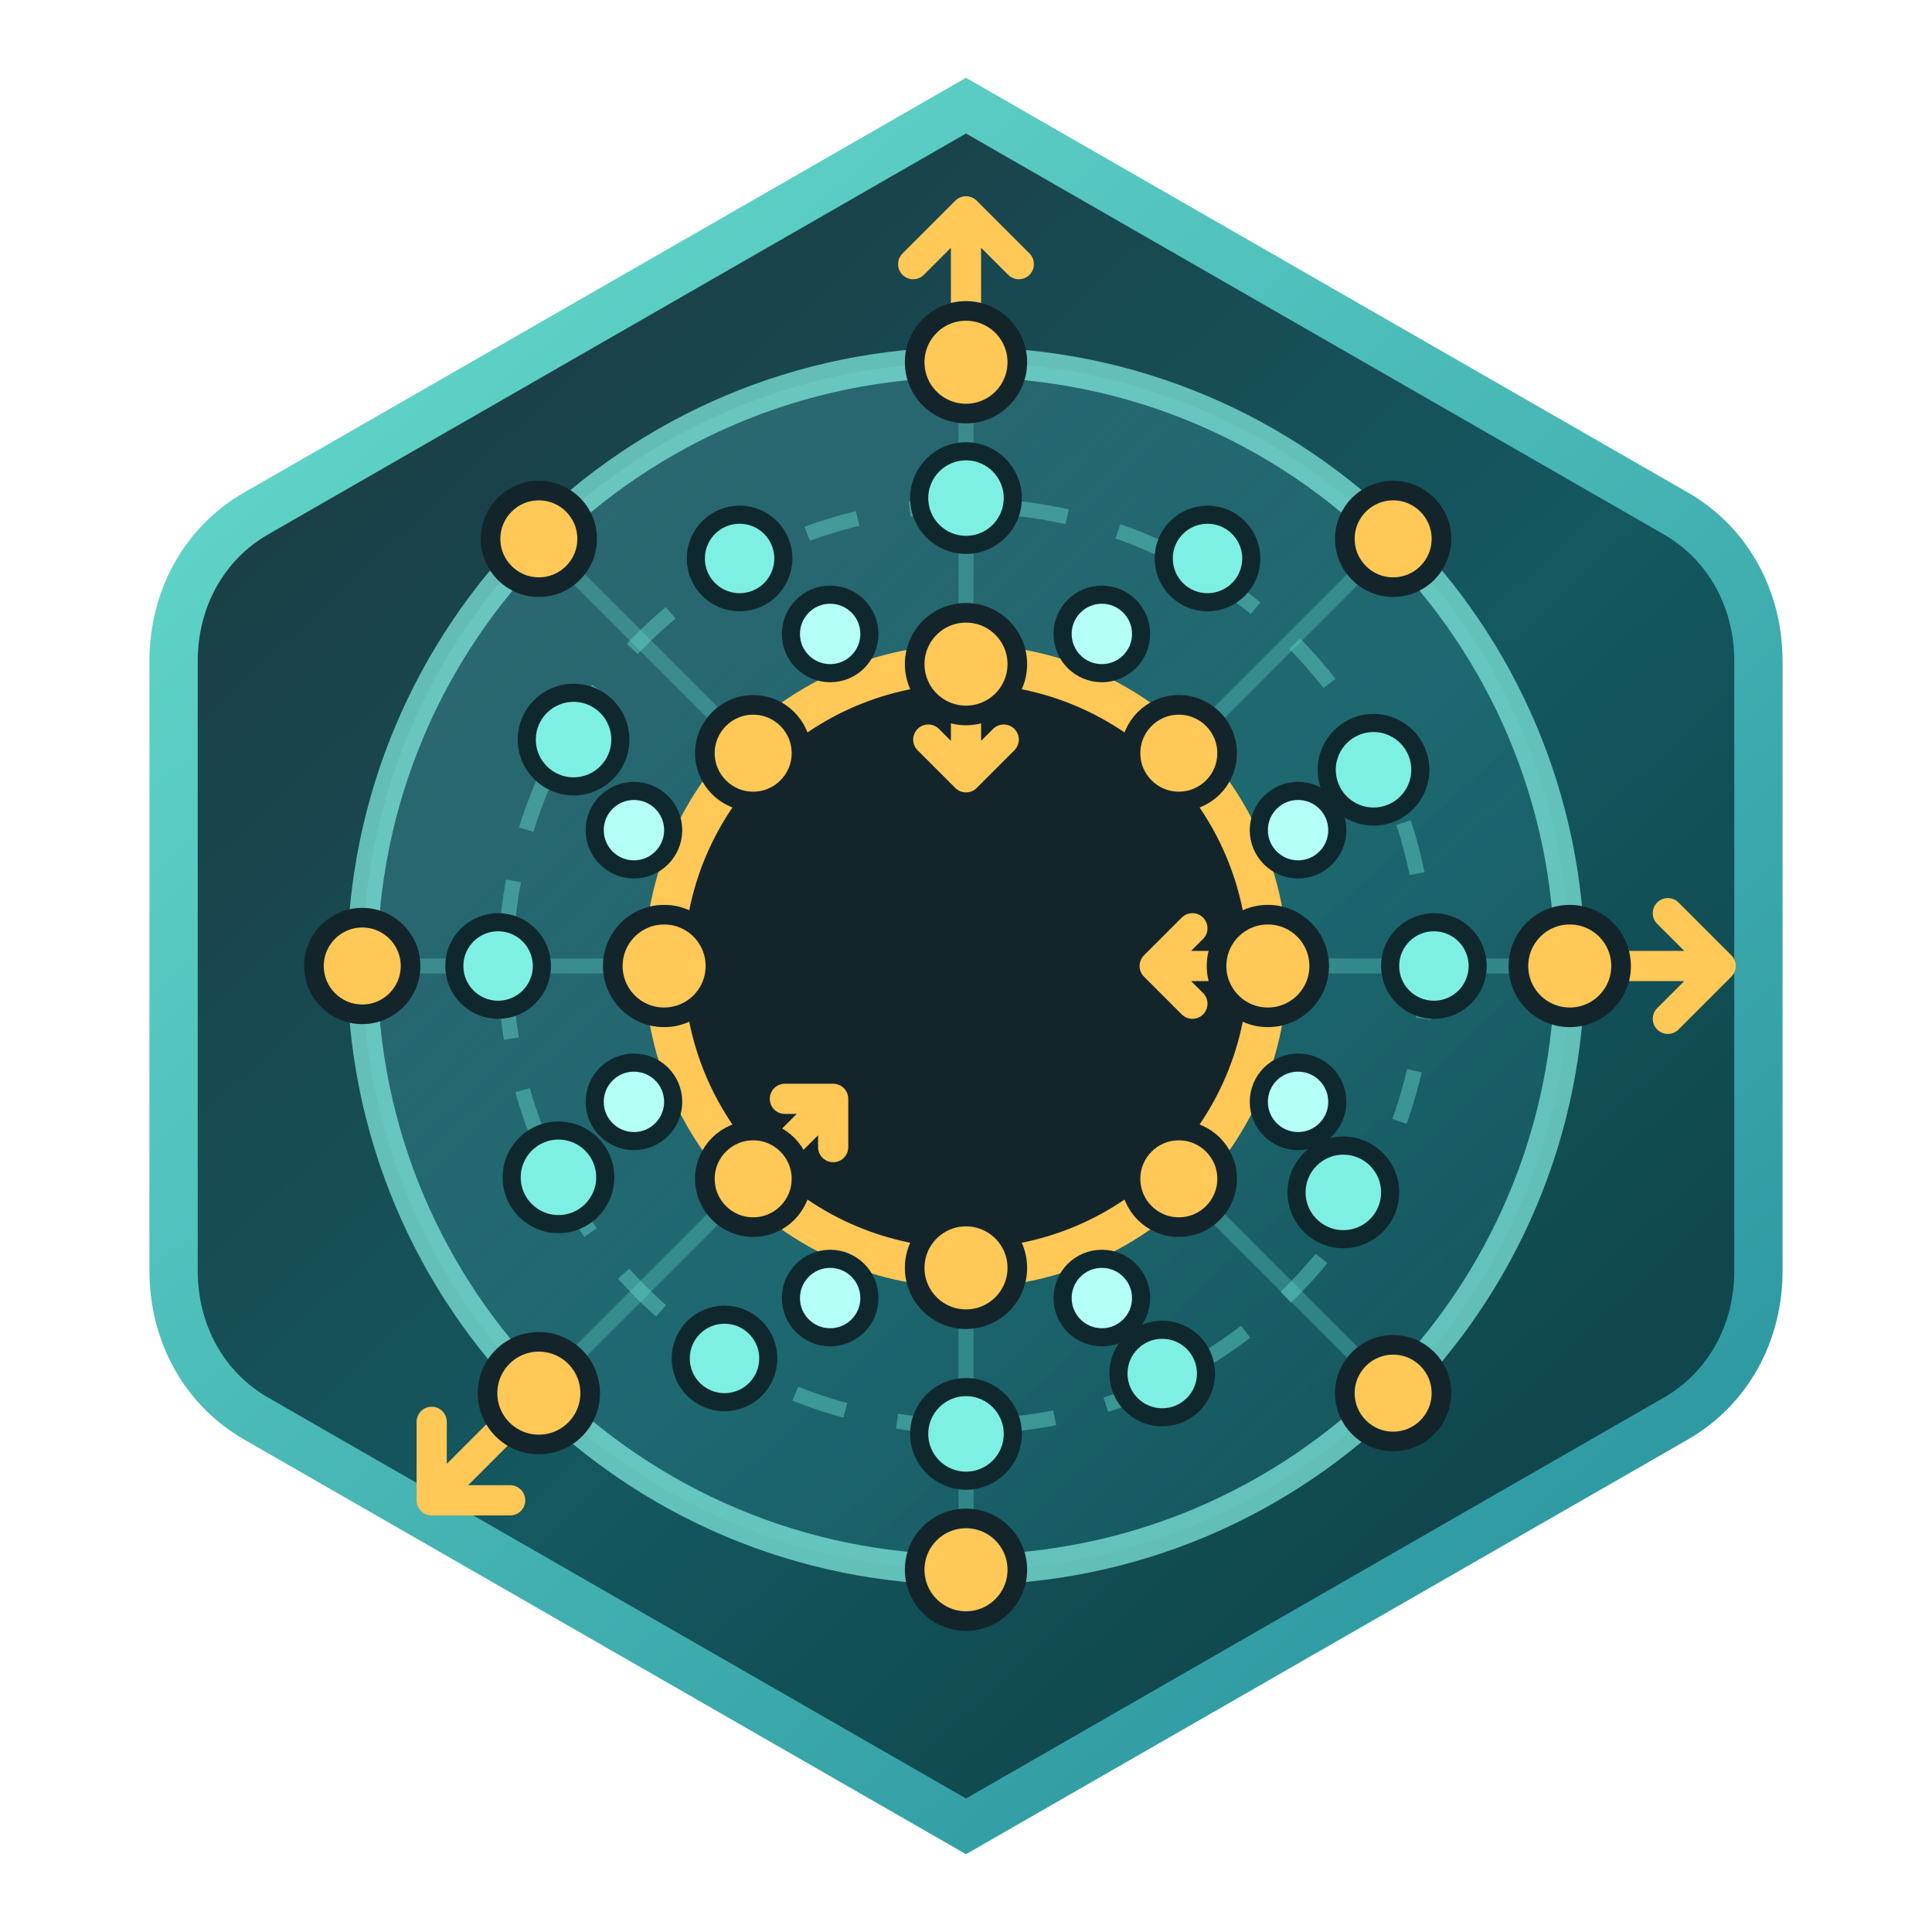
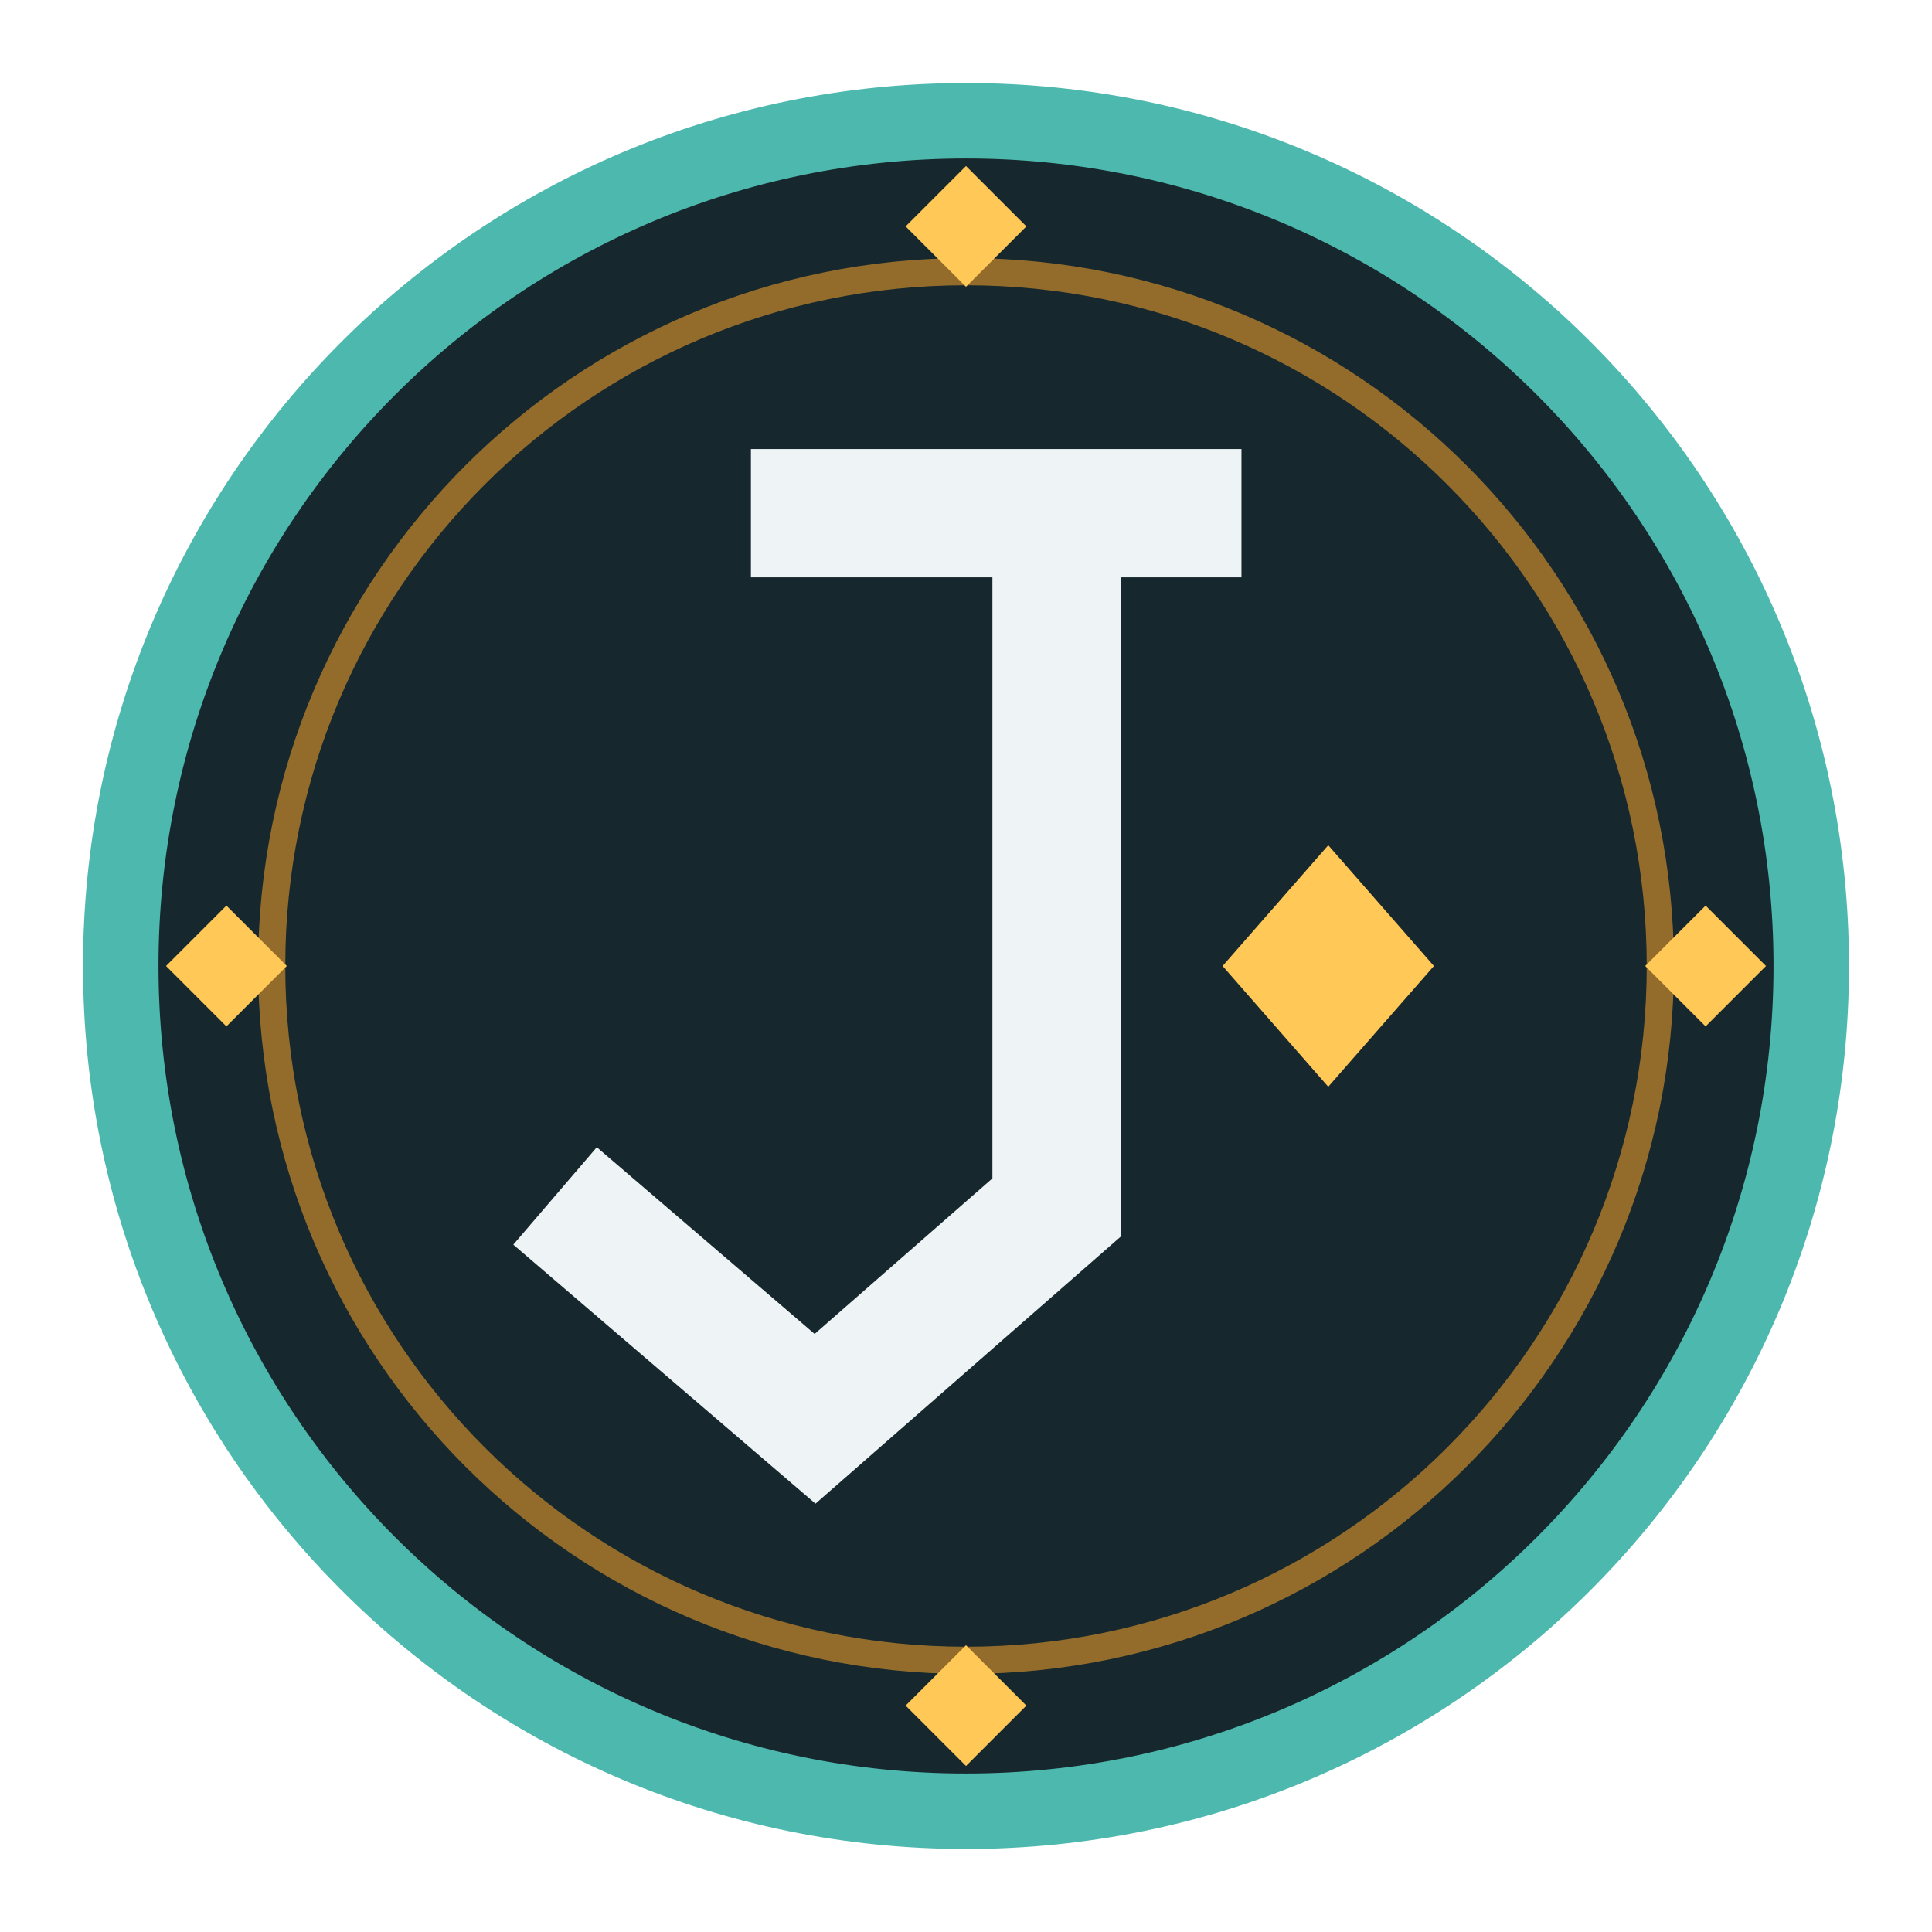
<svg xmlns="http://www.w3.org/2000/svg" viewBox="0 0 128 128" width="128" height="128" fill="none">
-   <defs>
-     <linearGradient id="jv-bg" x1="12" y1="8" x2="116" y2="120" gradientUnits="userSpaceOnUse">
-       <stop offset="0%" stop-color="#1d353d" />
-       <stop offset="55%" stop-color="#145860" />
-       <stop offset="100%" stop-color="#0e3c42" />
-     </linearGradient>
-     <linearGradient id="jv-domain" x1="26" y1="24" x2="102" y2="104" gradientUnits="userSpaceOnUse">
-       <stop offset="0%" stop-color="#53aeb8" stop-opacity="0.38" />
-       <stop offset="100%" stop-color="#1f7a84" stop-opacity="0.22" />
-     </linearGradient>
-     <linearGradient id="jv-rim" x1="20" y1="14" x2="108" y2="114" gradientUnits="userSpaceOnUse">
-       <stop offset="0%" stop-color="#64d8cb" />
-       <stop offset="100%" stop-color="#2a949e" />
-     </linearGradient>
-   </defs>
-   <path d="M64 7 L111 34 C114.5 36 116.5 39.7 116.5 43.8 V84.2 C116.5 88.3 114.5 92 111 94 L64 121 L17 94 C13.5 92 11.5 88.3 11.5 84.2 V43.8 C11.5 39.7 13.5 36 17 34 Z" fill="url(#jv-bg)" stroke="url(#jv-rim)" stroke-width="3.2" />
-   <circle cx="64" cy="64" r="40" fill="url(#jv-domain)" stroke="#7ce5d9" stroke-width="2" stroke-opacity="0.75" />
-   <circle cx="64" cy="64" r="30.5" stroke="#64d8cb" stroke-width="1" stroke-dasharray="3.5 3.5" stroke-opacity="0.45" />
-   <path d="M64 24 V44 M64 84 V104 M24 64 H44 M84 64 H104 M35.7 35.7 L49.9 49.9 M78.1 78.1 L92.3 92.3 M92.3 35.7 L78.1 49.9 M49.9 78.1 L35.7 92.3" stroke="#64d8cb" stroke-width="1" stroke-opacity="0.32" stroke-linecap="round" />
-   <circle cx="64" cy="64" r="20" fill="#13252b" stroke="#ffc857" stroke-width="2.6" />
-   <g stroke="#ffc857" stroke-width="2" stroke-linecap="round" stroke-linejoin="round">
-     <path d="M64 24 V14 M60.5 17.5 L64 14 L67.5 17.5" />
-     <path d="M104 64 H114 M110.5 60.5 L114 64 L110.5 67.5" />
-     <path d="M35.7 92.3 L28.6 99.4 M28.6 94.2 L28.6 99.4 L33.8 99.4" />
-     <path d="M64 44 V51.5 M61.5 49 L64 51.5 L66.5 49" />
-     <path d="M84 64 H76.5 M79 61.5 L76.5 64 L79 66.5" />
-     <path d="M49.9 78.1 L55.2 72.8 M52 72.8 H55.2 V76" />
+   <circle cx="64" cy="64" r="56" fill="#16282e" stroke="#4db8ad" stroke-width="5" />
+   <circle cx="64" cy="64" r="46" stroke="#c88a2b" stroke-width="1.8" stroke-opacity="0.7" />
+   <g fill="#ffc857">
+     <polygon points="64,11 68,15 64,19 60,15" />
+     <polygon points="117,64 113,68 109,64 113,60" />
+     <polygon points="64,117 68,113 64,109 60,113" />
+     <polygon points="11,64 15,68 19,64 15,60" />
  </g>
-   <g fill="#7ef0e3" stroke="#0f282e" stroke-width="1.2">
-     <circle cx="64" cy="33" r="3.1" />
-     <circle cx="80" cy="37" r="2.9" />
-     <circle cx="91" cy="51" r="3.1" />
-     <circle cx="95" cy="64" r="2.9" />
-     <circle cx="89" cy="79" r="3.1" />
-     <circle cx="77" cy="91" r="2.9" />
-     <circle cx="64" cy="95" r="3.1" />
-     <circle cx="48" cy="90" r="2.9" />
-     <circle cx="37" cy="78" r="3.1" />
-     <circle cx="33" cy="64" r="2.9" />
-     <circle cx="38" cy="49" r="3.1" />
-     <circle cx="49" cy="37" r="2.9" />
-     <circle cx="55" cy="42" r="2.6" fill="#b4fff6" />
-     <circle cx="73" cy="42" r="2.6" fill="#b4fff6" />
-     <circle cx="86" cy="55" r="2.6" fill="#b4fff6" />
-     <circle cx="86" cy="73" r="2.6" fill="#b4fff6" />
-     <circle cx="73" cy="86" r="2.6" fill="#b4fff6" />
-     <circle cx="55" cy="86" r="2.6" fill="#b4fff6" />
-     <circle cx="42" cy="73" r="2.6" fill="#b4fff6" />
-     <circle cx="42" cy="55" r="2.6" fill="#b4fff6" />
-   </g>
-   <g fill="#ffc857" stroke="#13252b" stroke-width="1.3">
-     <circle cx="64" cy="44" r="3.4" />
-     <circle cx="78.1" cy="49.9" r="3.2" />
-     <circle cx="84" cy="64" r="3.4" />
-     <circle cx="78.1" cy="78.1" r="3.2" />
-     <circle cx="64" cy="84" r="3.4" />
-     <circle cx="49.9" cy="78.1" r="3.2" />
-     <circle cx="44" cy="64" r="3.4" />
-     <circle cx="49.9" cy="49.9" r="3.2" />
-     <circle cx="64" cy="24" r="3.4" />
-     <circle cx="92.3" cy="35.7" r="3.2" />
-     <circle cx="104" cy="64" r="3.4" />
-     <circle cx="92.3" cy="92.3" r="3.2" />
-     <circle cx="64" cy="104" r="3.4" />
-     <circle cx="35.7" cy="92.3" r="3.4" />
-     <circle cx="24" cy="64" r="3.2" />
-     <circle cx="35.7" cy="35.7" r="3.2" />
-   </g>
+   <path d="M54 34 H78 M70 34 V80 L54 94 L40 82" stroke="#eef4f5" stroke-width="8.5" stroke-linecap="square" stroke-linejoin="miter" />
+   <polygon points="88,56 95,64 88,72 81,64" fill="#ffc857" />
</svg>
